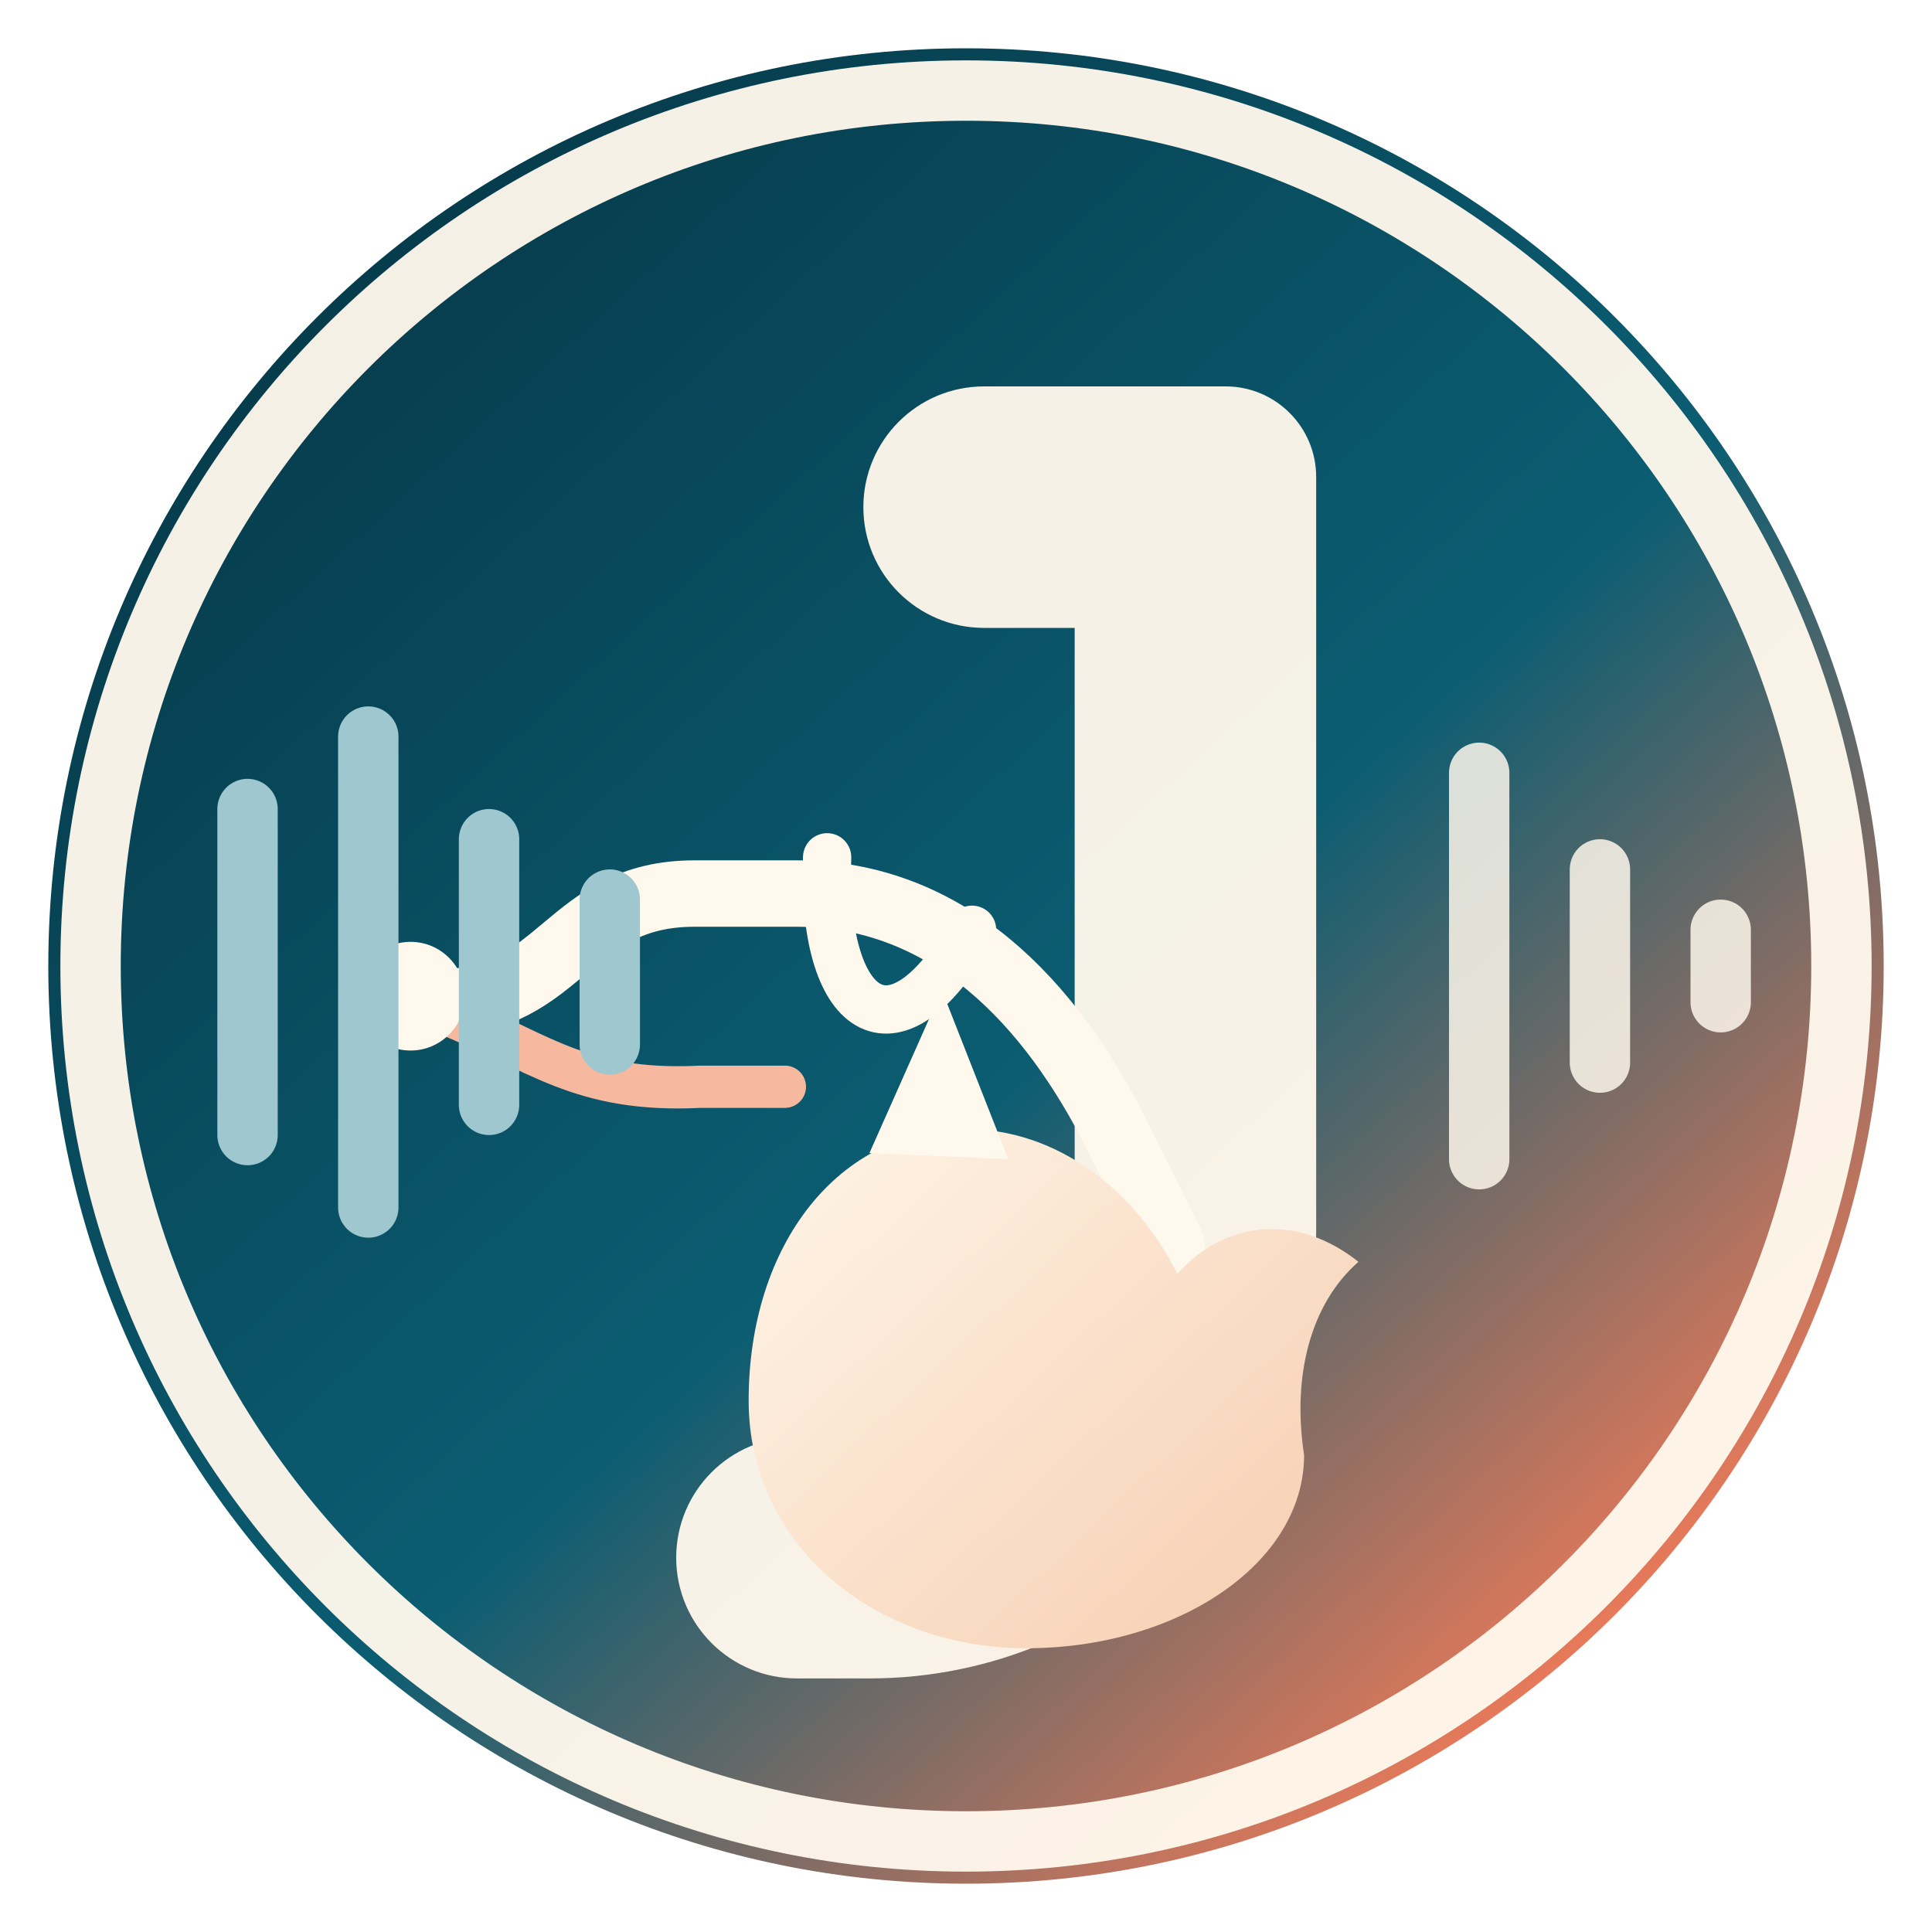
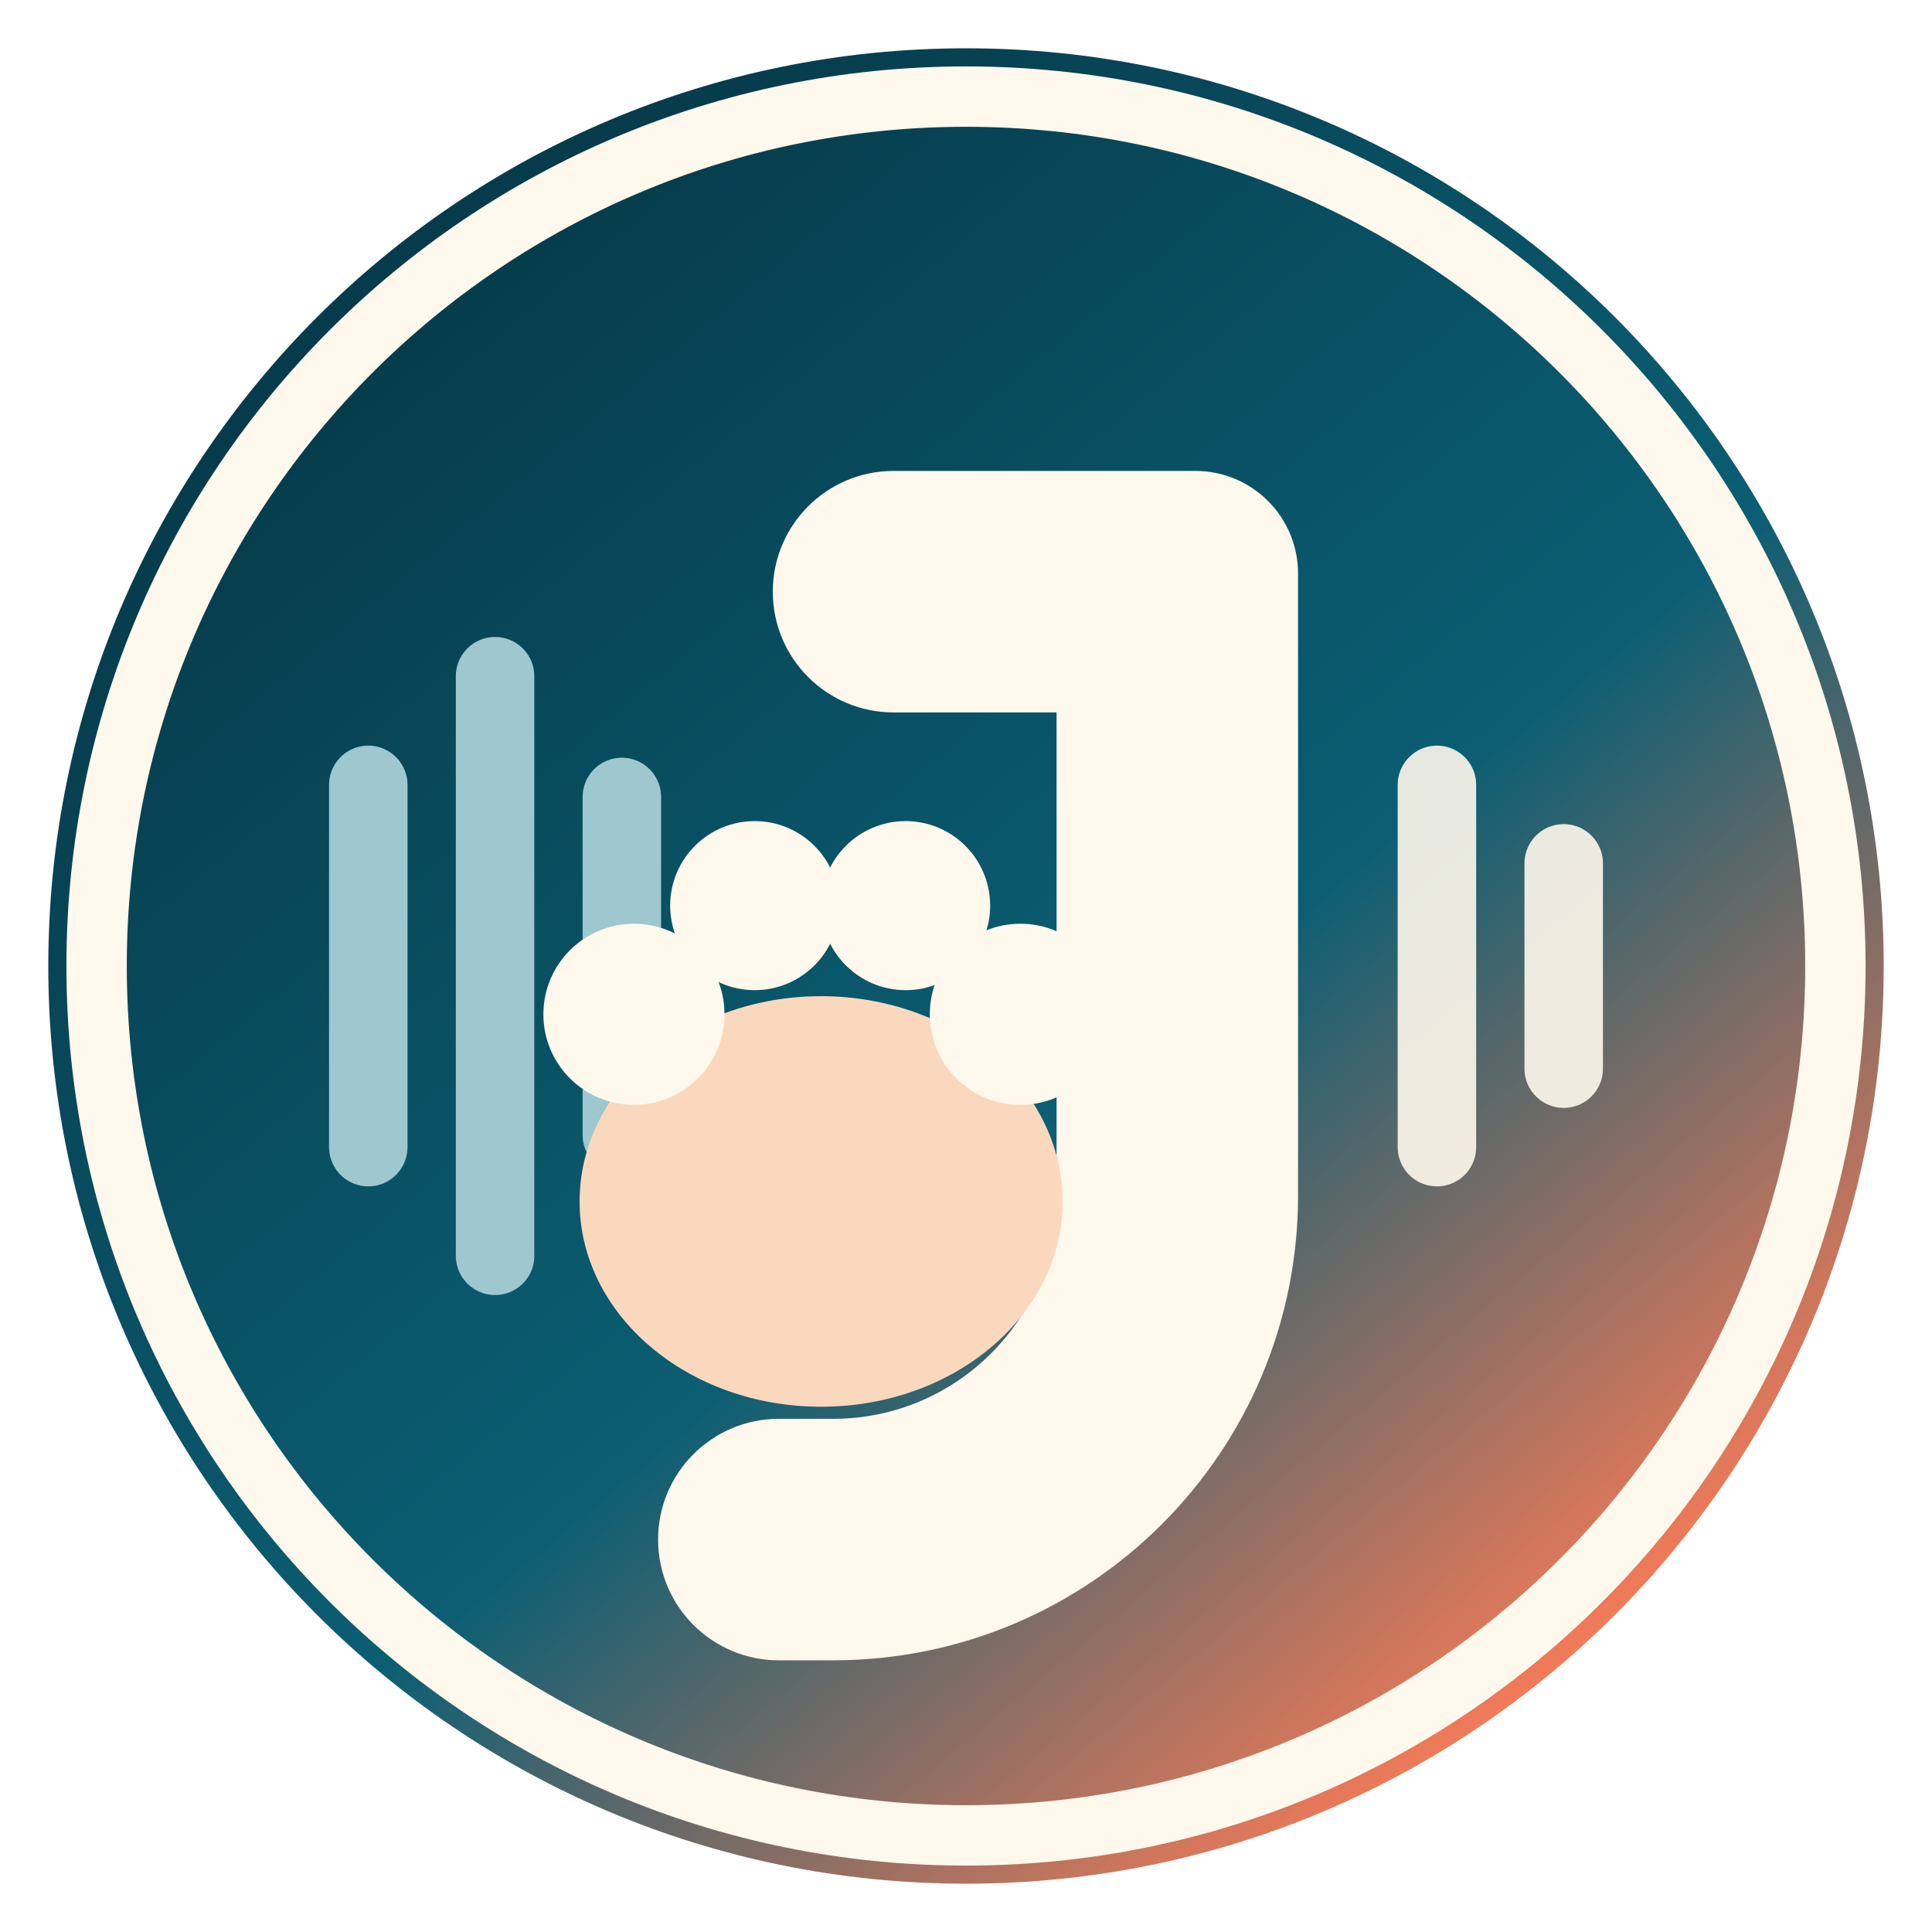
<svg xmlns="http://www.w3.org/2000/svg" width="320" height="320" viewBox="0 0 320 320" fill="none" role="img" aria-labelledby="title">
  <defs>
-     <linearGradient id="bg" x1="52" y1="42" x2="268" y2="278" gradientUnits="userSpaceOnUse">
+     <linearGradient id="bg" x1="68" y1="46" x2="260" y2="276" gradientUnits="userSpaceOnUse">
      <stop stop-color="#063B4B" />
-       <stop offset="0.56" stop-color="#0B5D72" />
+       <stop offset="0.58" stop-color="#0B5E73" />
      <stop offset="1" stop-color="#F47B58" />
-     </linearGradient>
-     <linearGradient id="warm" x1="121" y1="178" x2="206" y2="268" gradientUnits="userSpaceOnUse">
-       <stop stop-color="#FFF8EC" />
-       <stop offset="1" stop-color="#F7D1B5" />
    </linearGradient>
  </defs>
  <circle cx="160" cy="160" r="152" fill="url(#bg)" />
-   <circle cx="160" cy="160" r="145" stroke="#FFF8EC" stroke-width="10" opacity="0.96" />
-   <path d="M163 64H203C211.28 64 218 70.72 218 79V204C218 244.87 184.87 278 144 278H132C120.95 278 112 269.05 112 258C112 246.95 120.95 238 132 238H144C162.78 238 178 222.78 178 204V104H163C151.95 104 143 95.05 143 84C143 72.95 151.95 64 163 64Z" fill="#FFF8EC" opacity="0.96" />
-   <path d="M73 166C93 166 94 148 115 148H132C157 148 174 166 185 188L194 206" stroke="#FFF8EC" stroke-width="11" stroke-linecap="round" stroke-linejoin="round" />
-   <path d="M74 168C89 174 96 181 116 180H130" stroke="#F6B99F" stroke-width="7" stroke-linecap="round" />
-   <circle cx="68" cy="165" r="9" fill="#FFF8EC" />
-   <path d="M137 142C136 168 148 177 161 154" stroke="#FFF8EC" stroke-width="8" stroke-linecap="round" />
-   <path d="M124 232C124 206 139 187 160 187C175 187 188 197 195 211C203 202 215 201 225 209C217 216 214 228 216 241C216 259 195 273 170 273C145 273 124 256 124 232Z" fill="url(#warm)" />
-   <path d="M144 191L156 164L167 192" fill="#FFF8EC" />
-   <path d="M41 134V188M61 122V200M81 139V183M101 149V173" stroke="#9EC7CF" stroke-width="10" stroke-linecap="round" />
-   <path d="M245 128V192M265 144V176M285 154V166" stroke="#FFF8EC" stroke-width="10" stroke-linecap="round" opacity="0.84" />
+   <circle cx="160" cy="160" r="144" stroke="#FFF8EC" stroke-width="10" />
+   <path d="M148 78H198C207.39 78 215 85.61 215 95V198C215 240.53 180.53 275 138 275H129C117.95 275 109 266.05 109 255C109 243.95 117.95 235 129 235H138C158.43 235 175 218.43 175 198V118H148C136.95 118 128 109.05 128 98C128 86.95 136.95 78 148 78Z" fill="#FFF8EC" />
+   <path d="M61 130V190M82 112V208M103 132V188" stroke="#9EC7CF" stroke-width="13" stroke-linecap="round" />
+   <path d="M238 130V190M259 143V177" stroke="#FFF8EC" stroke-width="13" stroke-linecap="round" opacity="0.9" />
+   <g transform="translate(0 2)">
+     <ellipse cx="136" cy="197" rx="40" ry="34" fill="#FAD8BE" />
+     <circle cx="105" cy="166" r="15" fill="#FFF8EC" />
+     <circle cx="125" cy="148" r="14" fill="#FFF8EC" />
+     <circle cx="150" cy="148" r="14" fill="#FFF8EC" />
+     <circle cx="169" cy="166" r="15" fill="#FFF8EC" />
+   </g>
</svg>
